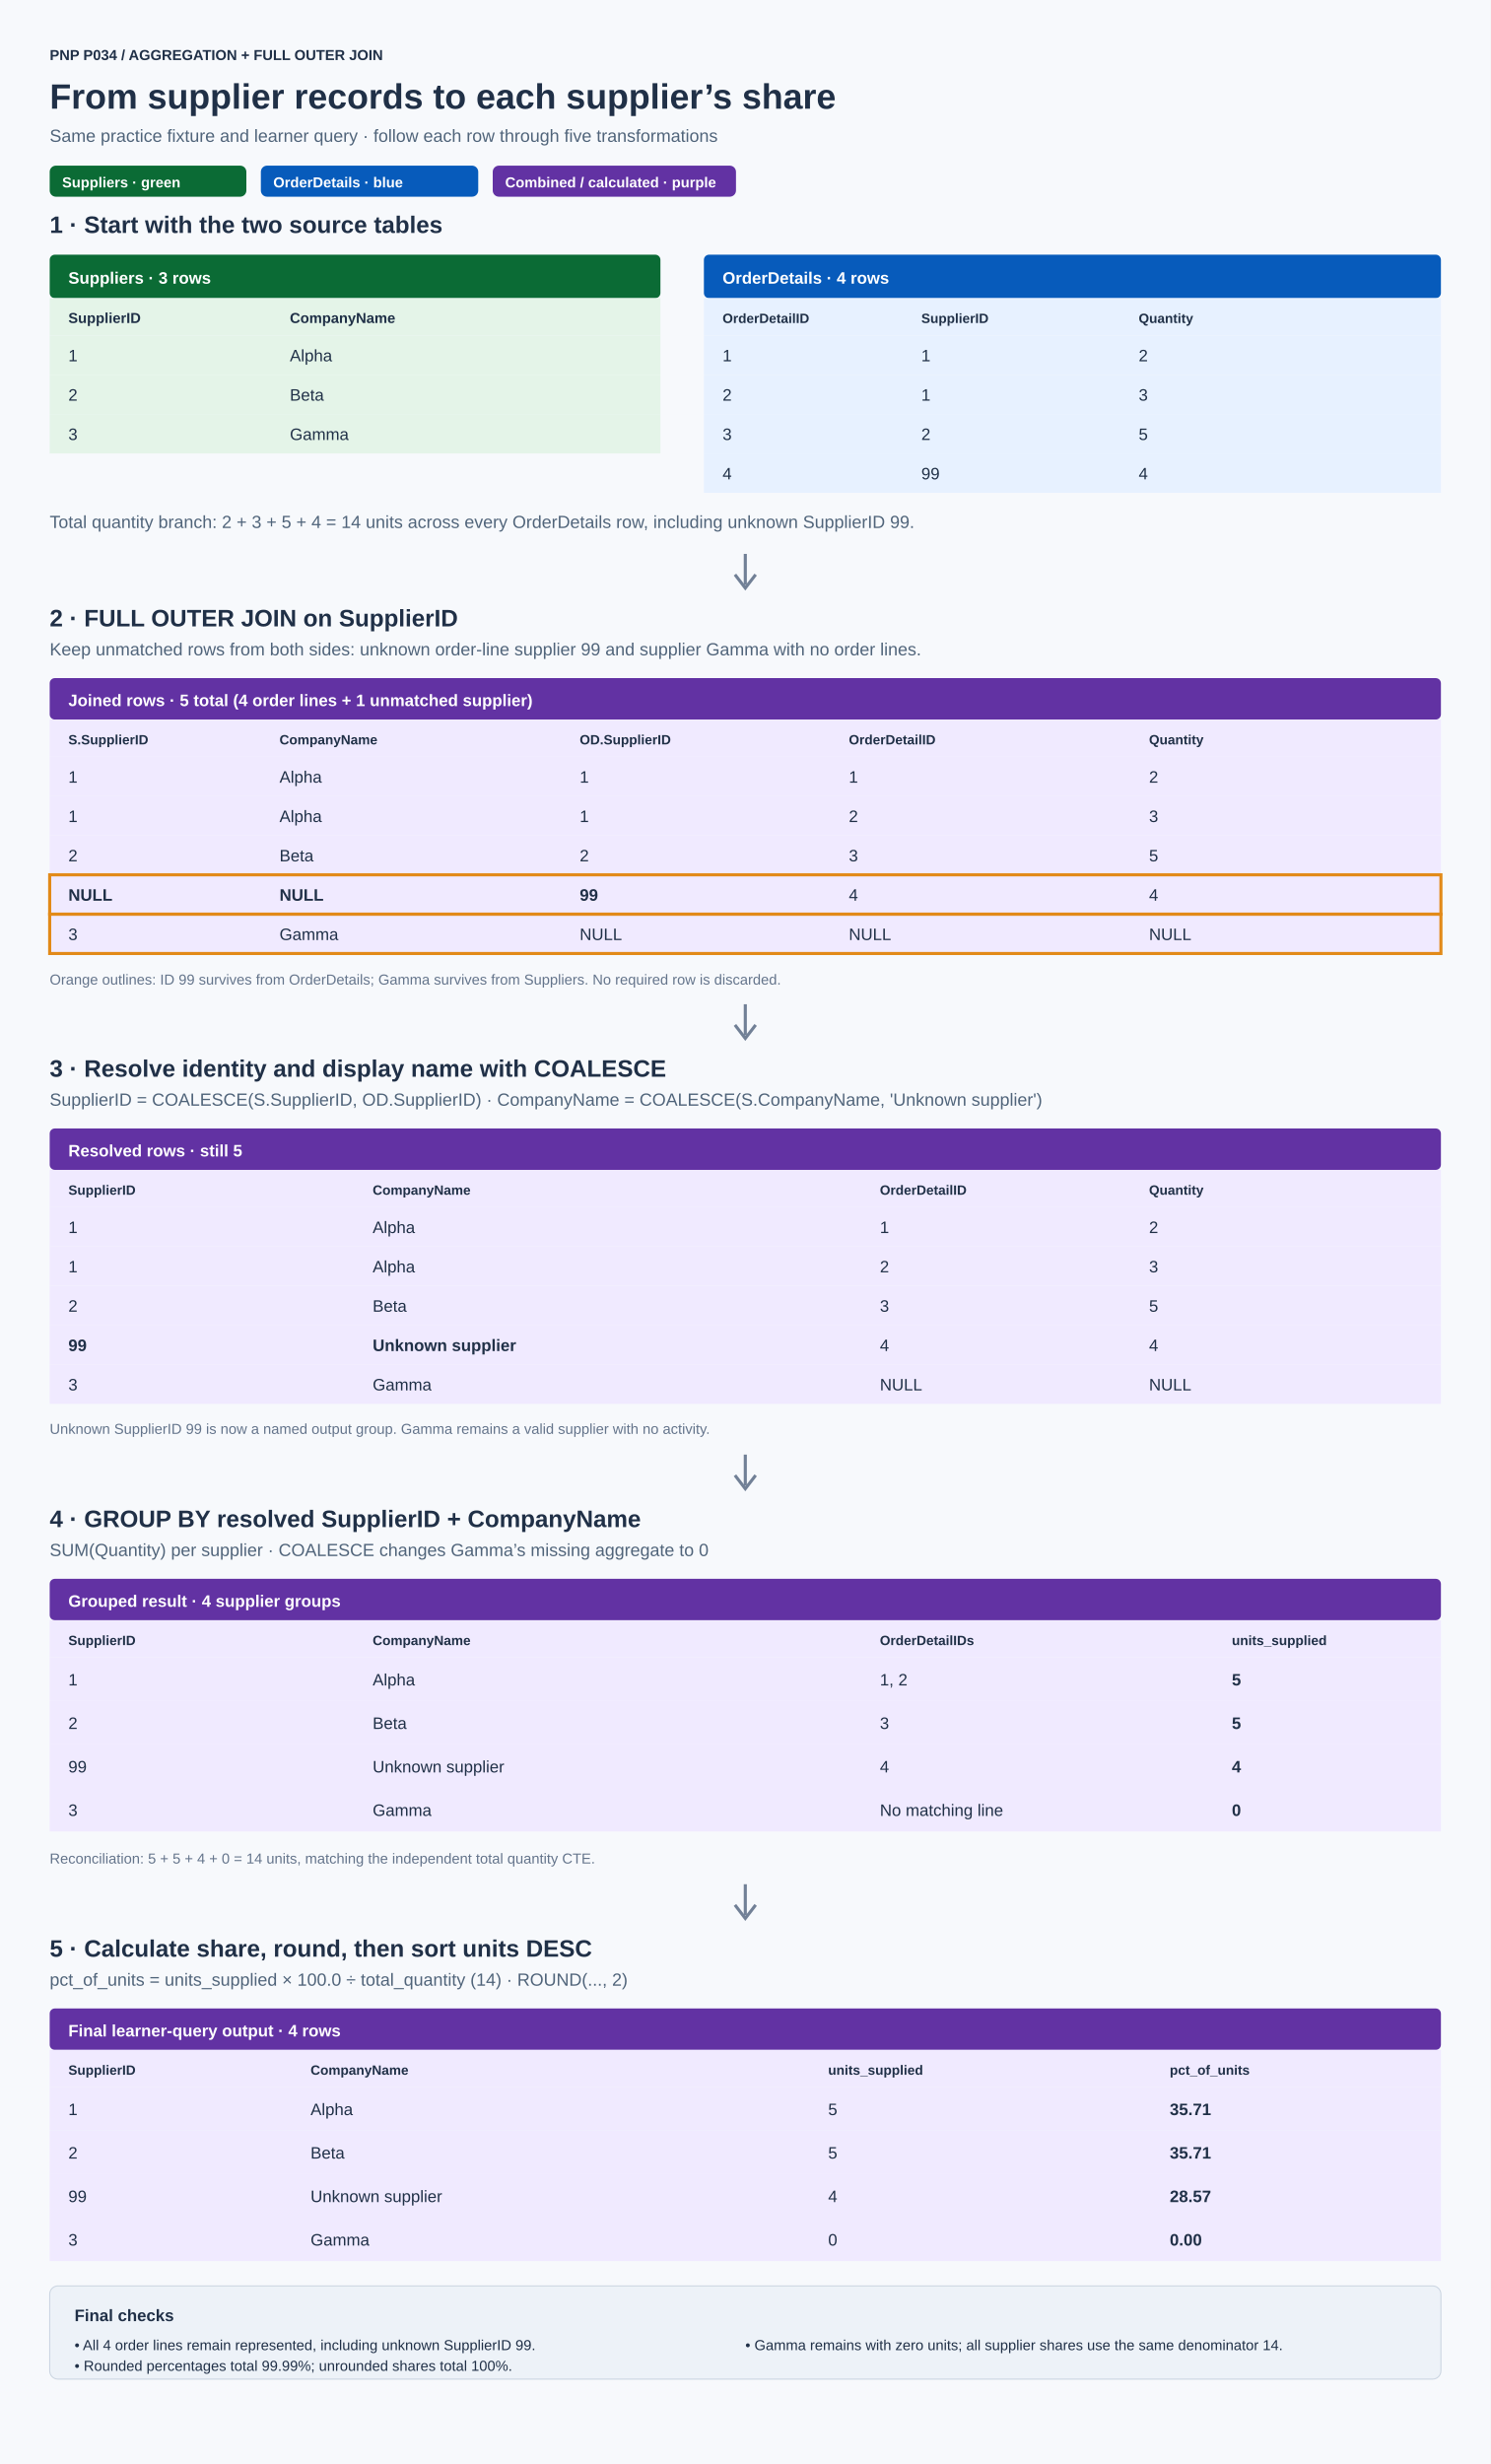
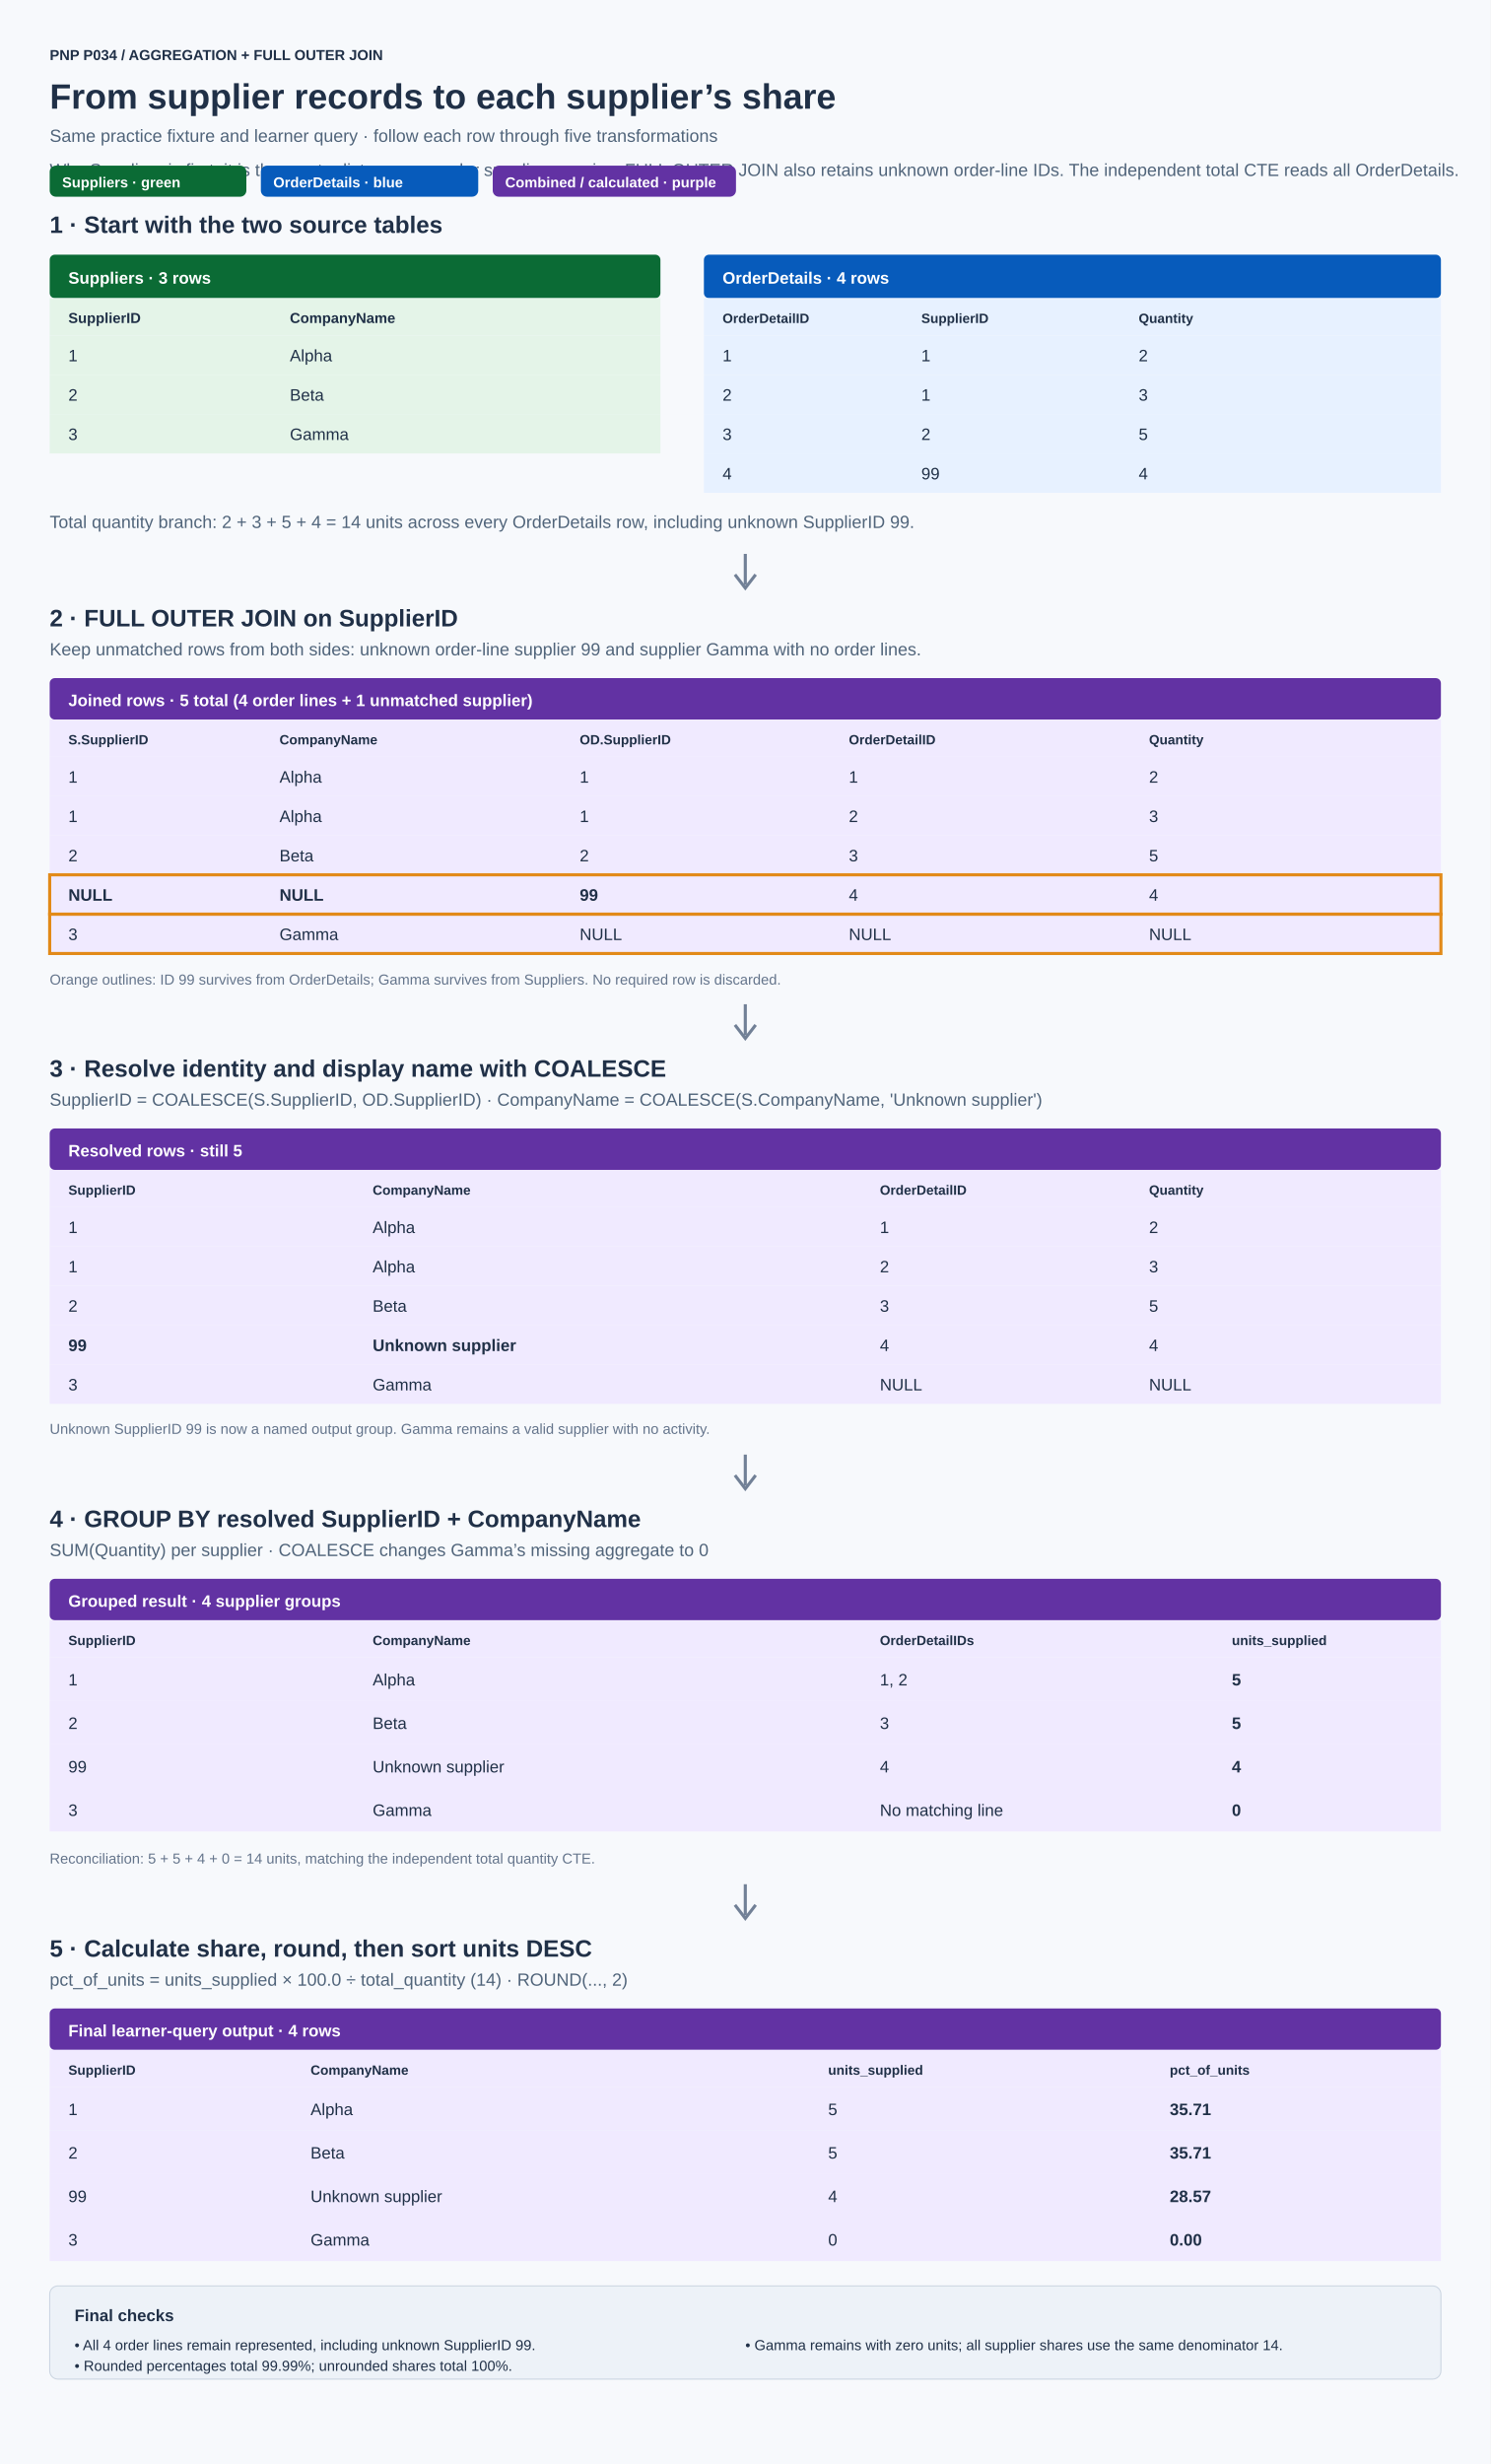
<svg xmlns="http://www.w3.org/2000/svg" width="1440" height="2380" viewBox="0 0 1440 2380" role="img" aria-labelledby="title desc">
  <defs>
    <style>
text{font-family:Arial,Helvetica,sans-serif;fill:#203047}.h1{font-size:34px;font-weight:700}.sub{font-size:17px;fill:#50647a}.h2{font-size:23px;font-weight:700}.body{font-size:16px}.small{font-size:14px}.tiny{font-size:13px}.green{fill:#0b6b35}.blue{fill:#075bbb}.purple{fill:#6232a3}.white{fill:#fff;font-weight:700}.panel{fill:#fff;stroke:#cbd5e1;stroke-width:1.5}.ghead{fill:#0b6b35}.bhead{fill:#075bbb}.phead{fill:#6232a3}.gcell{fill:#e4f4e8}.bcell{fill:#e7f1ff}.pcell{fill:#f0eaff}.muted{fill:#64748b}.focus{stroke:#e28a19;stroke-width:3;fill:none}
</style>
  </defs>
  <rect width="1440" height="2380" fill="#f7f9fc" />
  <text x="48" y="58" class="small" font-weight="700" fill="#52677e">PNP P034 / AGGREGATION + FULL OUTER JOIN</text>
  <text x="48" y="105" class="h1">From supplier records to each supplier’s share</text>
+   <text x="48" y="170" class="sub">Why Suppliers is first: it is the master list, so zero-order suppliers survive; FULL OUTER JOIN also retains unknown order-line IDs. The independent total CTE reads all OrderDetails.</text>
  <text x="48" y="137" class="sub">Same practice fixture and learner query · follow each row through five transformations</text>
  <rect x="48" y="160" width="190" height="30" rx="6" fill="#0b6b35" />
  <text x="60" y="181" class="small white">Suppliers · green</text>
  <rect x="252" y="160" width="210" height="30" rx="6" fill="#075bbb" />
  <text x="264" y="181" class="small white">OrderDetails · blue</text>
  <rect x="476" y="160" width="235" height="30" rx="6" fill="#6232a3" />
  <text x="488" y="181" class="small white">Combined / calculated · purple</text>
  <text x="48" y="225" class="h2">1 · Start with the two source tables</text>
  <rect x="48" y="246" width="590" height="42" rx="5" class="ghead" />
  <text x="66" y="274" class="white body">Suppliers · 3 rows</text>
  <rect x="48" y="288" width="590" height="36" class="gcell" />
  <text x="66" y="312" class="small" font-weight="700">SupplierID</text>
  <text x="280" y="312" class="small" font-weight="700">CompanyName</text>
  <g class="body">
    <rect x="48" y="324" width="590" height="38" class="gcell" />
    <text x="66" y="349">1</text>
    <text x="280" y="349">Alpha</text>
    <rect x="48" y="362" width="590" height="38" class="gcell" />
    <text x="66" y="387">2</text>
    <text x="280" y="387">Beta</text>
    <rect x="48" y="400" width="590" height="38" class="gcell" />
    <text x="66" y="425">3</text>
    <text x="280" y="425">Gamma</text>
  </g>
  <rect x="680" y="246" width="712" height="42" rx="5" class="bhead" />
  <text x="698" y="274" class="white body">OrderDetails · 4 rows</text>
  <rect x="680" y="288" width="712" height="36" class="bcell" />
  <text x="698" y="312" class="tiny" font-weight="700">OrderDetailID</text>
  <text x="890" y="312" class="tiny" font-weight="700">SupplierID</text>
  <text x="1100" y="312" class="tiny" font-weight="700">Quantity</text>
  <g class="body">
    <rect x="680" y="324" width="712" height="38" class="bcell" />
    <text x="698" y="349">1</text>
    <text x="890" y="349">1</text>
    <text x="1100" y="349">2</text>
    <rect x="680" y="362" width="712" height="38" class="bcell" />
    <text x="698" y="387">2</text>
    <text x="890" y="387">1</text>
    <text x="1100" y="387">3</text>
    <rect x="680" y="400" width="712" height="38" class="bcell" />
    <text x="698" y="425">3</text>
    <text x="890" y="425">2</text>
    <text x="1100" y="425">5</text>
    <rect x="680" y="438" width="712" height="38" class="bcell" />
    <text x="698" y="463">4</text>
    <text x="890" y="463">99</text>
    <text x="1100" y="463">4</text>
  </g>
  <text x="48" y="510" class="sub">Total quantity branch: 2 + 3 + 5 + 4 = 14 units across every OrderDetails row, including unknown SupplierID 99.</text>
  <path d="M720 535 V565" stroke="#718096" stroke-width="3" />
  <path d="M710 555 L720 568 L730 555" fill="none" stroke="#718096" stroke-width="3" />
  <text x="48" y="605" class="h2">2 · FULL OUTER JOIN on SupplierID</text>
  <text x="48" y="633" class="sub">Keep unmatched rows from both sides: unknown order-line supplier 99 and supplier Gamma with no order lines.</text>
  <rect x="48" y="655" width="1344" height="40" rx="5" class="phead" />
  <text x="66" y="682" class="white body">Joined rows · 5 total (4 order lines + 1 unmatched supplier)</text>
  <rect x="48" y="695" width="1344" height="36" class="pcell" />
  <text x="66" y="719" class="tiny" font-weight="700">S.SupplierID</text>
  <text x="270" y="719" class="tiny" font-weight="700">CompanyName</text>
  <text x="560" y="719" class="tiny" font-weight="700">OD.SupplierID</text>
  <text x="820" y="719" class="tiny" font-weight="700">OrderDetailID</text>
  <text x="1110" y="719" class="tiny" font-weight="700">Quantity</text>
  <g class="body">
    <rect x="48" y="731" width="1344" height="38" class="pcell" />
    <text x="66" y="756">1</text>
    <text x="270" y="756">Alpha</text>
    <text x="560" y="756">1</text>
    <text x="820" y="756">1</text>
    <text x="1110" y="756">2</text>
    <rect x="48" y="769" width="1344" height="38" class="pcell" />
    <text x="66" y="794">1</text>
    <text x="270" y="794">Alpha</text>
    <text x="560" y="794">1</text>
    <text x="820" y="794">2</text>
    <text x="1110" y="794">3</text>
    <rect x="48" y="807" width="1344" height="38" class="pcell" />
    <text x="66" y="832">2</text>
    <text x="270" y="832">Beta</text>
    <text x="560" y="832">2</text>
    <text x="820" y="832">3</text>
    <text x="1110" y="832">5</text>
    <rect x="48" y="845" width="1344" height="38" class="pcell" />
    <text x="66" y="870" font-weight="700">NULL</text>
    <text x="270" y="870" font-weight="700">NULL</text>
    <text x="560" y="870" font-weight="700">99</text>
    <text x="820" y="870">4</text>
    <text x="1110" y="870">4</text>
    <rect x="48" y="883" width="1344" height="38" class="pcell" />
    <text x="66" y="908">3</text>
    <text x="270" y="908">Gamma</text>
    <text x="560" y="908">NULL</text>
    <text x="820" y="908">NULL</text>
    <text x="1110" y="908">NULL</text>
  </g>
  <rect x="48" y="845" width="1344" height="38" class="focus" />
  <rect x="48" y="883" width="1344" height="38" class="focus" />
  <text x="48" y="951" class="small muted">Orange outlines: ID 99 survives from OrderDetails; Gamma survives from Suppliers. No required row is discarded.</text>
  <path d="M720 970 V1000" stroke="#718096" stroke-width="3" />
  <path d="M710 990 L720 1003 L730 990" fill="none" stroke="#718096" stroke-width="3" />
  <text x="48" y="1040" class="h2">3 · Resolve identity and display name with COALESCE</text>
  <text x="48" y="1068" class="sub">SupplierID = COALESCE(S.SupplierID, OD.SupplierID) · CompanyName = COALESCE(S.CompanyName, 'Unknown supplier')</text>
  <rect x="48" y="1090" width="1344" height="40" rx="5" class="phead" />
  <text x="66" y="1117" class="white body">Resolved rows · still 5</text>
  <rect x="48" y="1130" width="1344" height="36" class="pcell" />
  <text x="66" y="1154" class="tiny" font-weight="700">SupplierID</text>
  <text x="360" y="1154" class="tiny" font-weight="700">CompanyName</text>
  <text x="850" y="1154" class="tiny" font-weight="700">OrderDetailID</text>
  <text x="1110" y="1154" class="tiny" font-weight="700">Quantity</text>
  <g class="body">
    <rect x="48" y="1166" width="1344" height="38" class="pcell" />
    <text x="66" y="1191">1</text>
    <text x="360" y="1191">Alpha</text>
    <text x="850" y="1191">1</text>
    <text x="1110" y="1191">2</text>
    <rect x="48" y="1204" width="1344" height="38" class="pcell" />
    <text x="66" y="1229">1</text>
    <text x="360" y="1229">Alpha</text>
    <text x="850" y="1229">2</text>
    <text x="1110" y="1229">3</text>
    <rect x="48" y="1242" width="1344" height="38" class="pcell" />
    <text x="66" y="1267">2</text>
    <text x="360" y="1267">Beta</text>
    <text x="850" y="1267">3</text>
    <text x="1110" y="1267">5</text>
    <rect x="48" y="1280" width="1344" height="38" class="pcell" />
    <text x="66" y="1305" font-weight="700">99</text>
    <text x="360" y="1305" font-weight="700">Unknown supplier</text>
    <text x="850" y="1305">4</text>
    <text x="1110" y="1305">4</text>
    <rect x="48" y="1318" width="1344" height="38" class="pcell" />
    <text x="66" y="1343">3</text>
    <text x="360" y="1343">Gamma</text>
    <text x="850" y="1343">NULL</text>
    <text x="1110" y="1343">NULL</text>
  </g>
  <text x="48" y="1385" class="small muted">Unknown SupplierID 99 is now a named output group. Gamma remains a valid supplier with no activity.</text>
  <path d="M720 1405 V1435" stroke="#718096" stroke-width="3" />
  <path d="M710 1425 L720 1438 L730 1425" fill="none" stroke="#718096" stroke-width="3" />
  <text x="48" y="1475" class="h2">4 · GROUP BY resolved SupplierID + CompanyName</text>
  <text x="48" y="1503" class="sub">SUM(Quantity) per supplier · COALESCE changes Gamma’s missing aggregate to 0</text>
  <rect x="48" y="1525" width="1344" height="40" rx="5" class="phead" />
  <text x="66" y="1552" class="white body">Grouped result · 4 supplier groups</text>
  <rect x="48" y="1565" width="1344" height="36" class="pcell" />
  <text x="66" y="1589" class="tiny" font-weight="700">SupplierID</text>
  <text x="360" y="1589" class="tiny" font-weight="700">CompanyName</text>
  <text x="850" y="1589" class="tiny" font-weight="700">OrderDetailIDs</text>
  <text x="1190" y="1589" class="tiny" font-weight="700">units_supplied</text>
  <g class="body">
    <rect x="48" y="1601" width="1344" height="42" class="pcell" />
    <text x="66" y="1628">1</text>
    <text x="360" y="1628">Alpha</text>
    <text x="850" y="1628">1, 2</text>
    <text x="1190" y="1628" font-weight="700">5</text>
    <rect x="48" y="1643" width="1344" height="42" class="pcell" />
    <text x="66" y="1670">2</text>
    <text x="360" y="1670">Beta</text>
    <text x="850" y="1670">3</text>
    <text x="1190" y="1670" font-weight="700">5</text>
    <rect x="48" y="1685" width="1344" height="42" class="pcell" />
    <text x="66" y="1712">99</text>
    <text x="360" y="1712">Unknown supplier</text>
    <text x="850" y="1712">4</text>
    <text x="1190" y="1712" font-weight="700">4</text>
    <rect x="48" y="1727" width="1344" height="42" class="pcell" />
    <text x="66" y="1754">3</text>
    <text x="360" y="1754">Gamma</text>
    <text x="850" y="1754">No matching line</text>
    <text x="1190" y="1754" font-weight="700">0</text>
  </g>
  <text x="48" y="1800" class="small muted">Reconciliation: 5 + 5 + 4 + 0 = 14 units, matching the independent total quantity CTE.</text>
  <path d="M720 1820 V1850" stroke="#718096" stroke-width="3" />
  <path d="M710 1840 L720 1853 L730 1840" fill="none" stroke="#718096" stroke-width="3" />
  <text x="48" y="1890" class="h2">5 · Calculate share, round, then sort units DESC</text>
  <text x="48" y="1918" class="sub">pct_of_units = units_supplied × 100.0 ÷ total_quantity (14) · ROUND(..., 2)</text>
  <rect x="48" y="1940" width="1344" height="40" rx="5" class="phead" />
  <text x="66" y="1967" class="white body">Final learner-query output · 4 rows</text>
  <rect x="48" y="1980" width="1344" height="36" class="pcell" />
  <text x="66" y="2004" class="tiny" font-weight="700">SupplierID</text>
  <text x="300" y="2004" class="tiny" font-weight="700">CompanyName</text>
  <text x="800" y="2004" class="tiny" font-weight="700">units_supplied</text>
  <text x="1130" y="2004" class="tiny" font-weight="700">pct_of_units</text>
  <g class="body">
    <rect x="48" y="2016" width="1344" height="42" class="pcell" />
    <text x="66" y="2043">1</text>
    <text x="300" y="2043">Alpha</text>
    <text x="800" y="2043">5</text>
    <text x="1130" y="2043" font-weight="700">35.71</text>
    <rect x="48" y="2058" width="1344" height="42" class="pcell" />
    <text x="66" y="2085">2</text>
    <text x="300" y="2085">Beta</text>
    <text x="800" y="2085">5</text>
    <text x="1130" y="2085" font-weight="700">35.71</text>
    <rect x="48" y="2100" width="1344" height="42" class="pcell" />
    <text x="66" y="2127">99</text>
    <text x="300" y="2127">Unknown supplier</text>
    <text x="800" y="2127">4</text>
    <text x="1130" y="2127" font-weight="700">28.57</text>
    <rect x="48" y="2142" width="1344" height="42" class="pcell" />
    <text x="66" y="2169">3</text>
    <text x="300" y="2169">Gamma</text>
    <text x="800" y="2169">0</text>
    <text x="1130" y="2169" font-weight="700">0.00</text>
  </g>
  <rect x="48" y="2208" width="1344" height="90" rx="8" fill="#edf2f8" stroke="#cbd5e1" />
  <text x="72" y="2242" class="body" font-weight="700">Final checks</text>
  <text x="72" y="2270" class="small">• All 4 order lines remain represented, including unknown SupplierID 99.</text>
  <text x="720" y="2270" class="small">• Gamma remains with zero units; all supplier shares use the same denominator 14.</text>
  <text x="72" y="2290" class="small">• Rounded percentages total 99.99%; unrounded shares total 100%.</text>
</svg>
